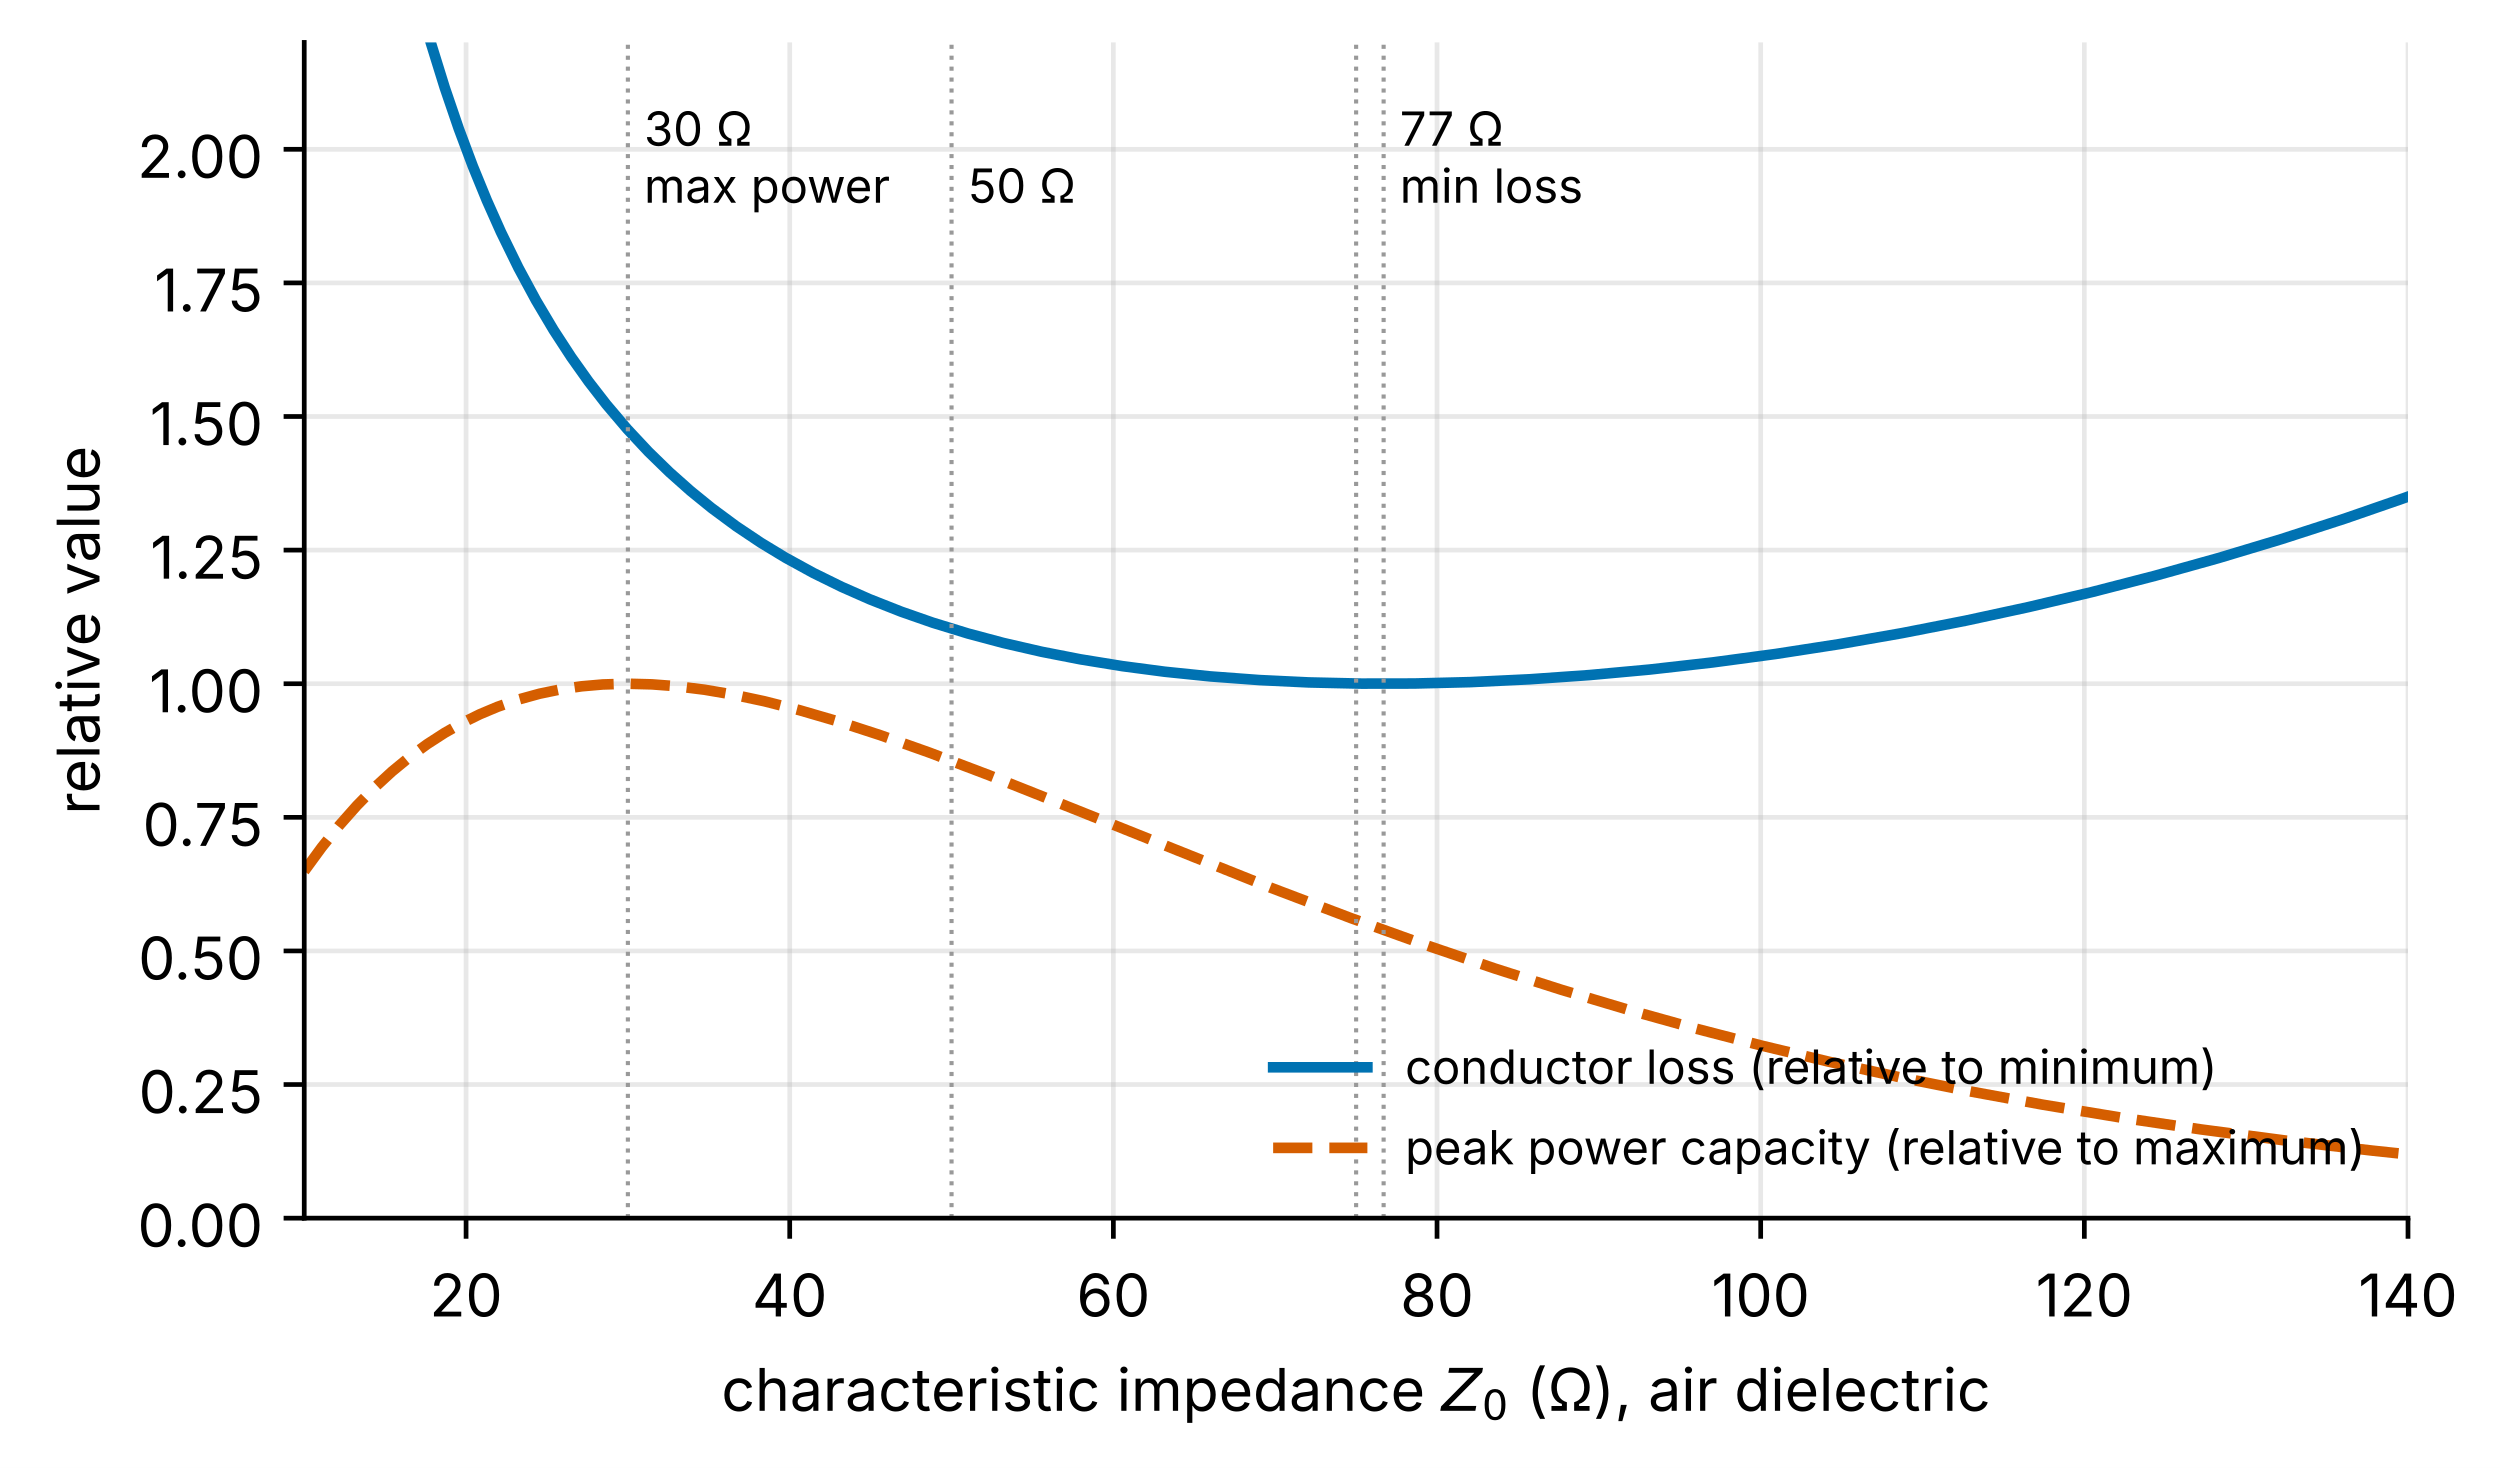
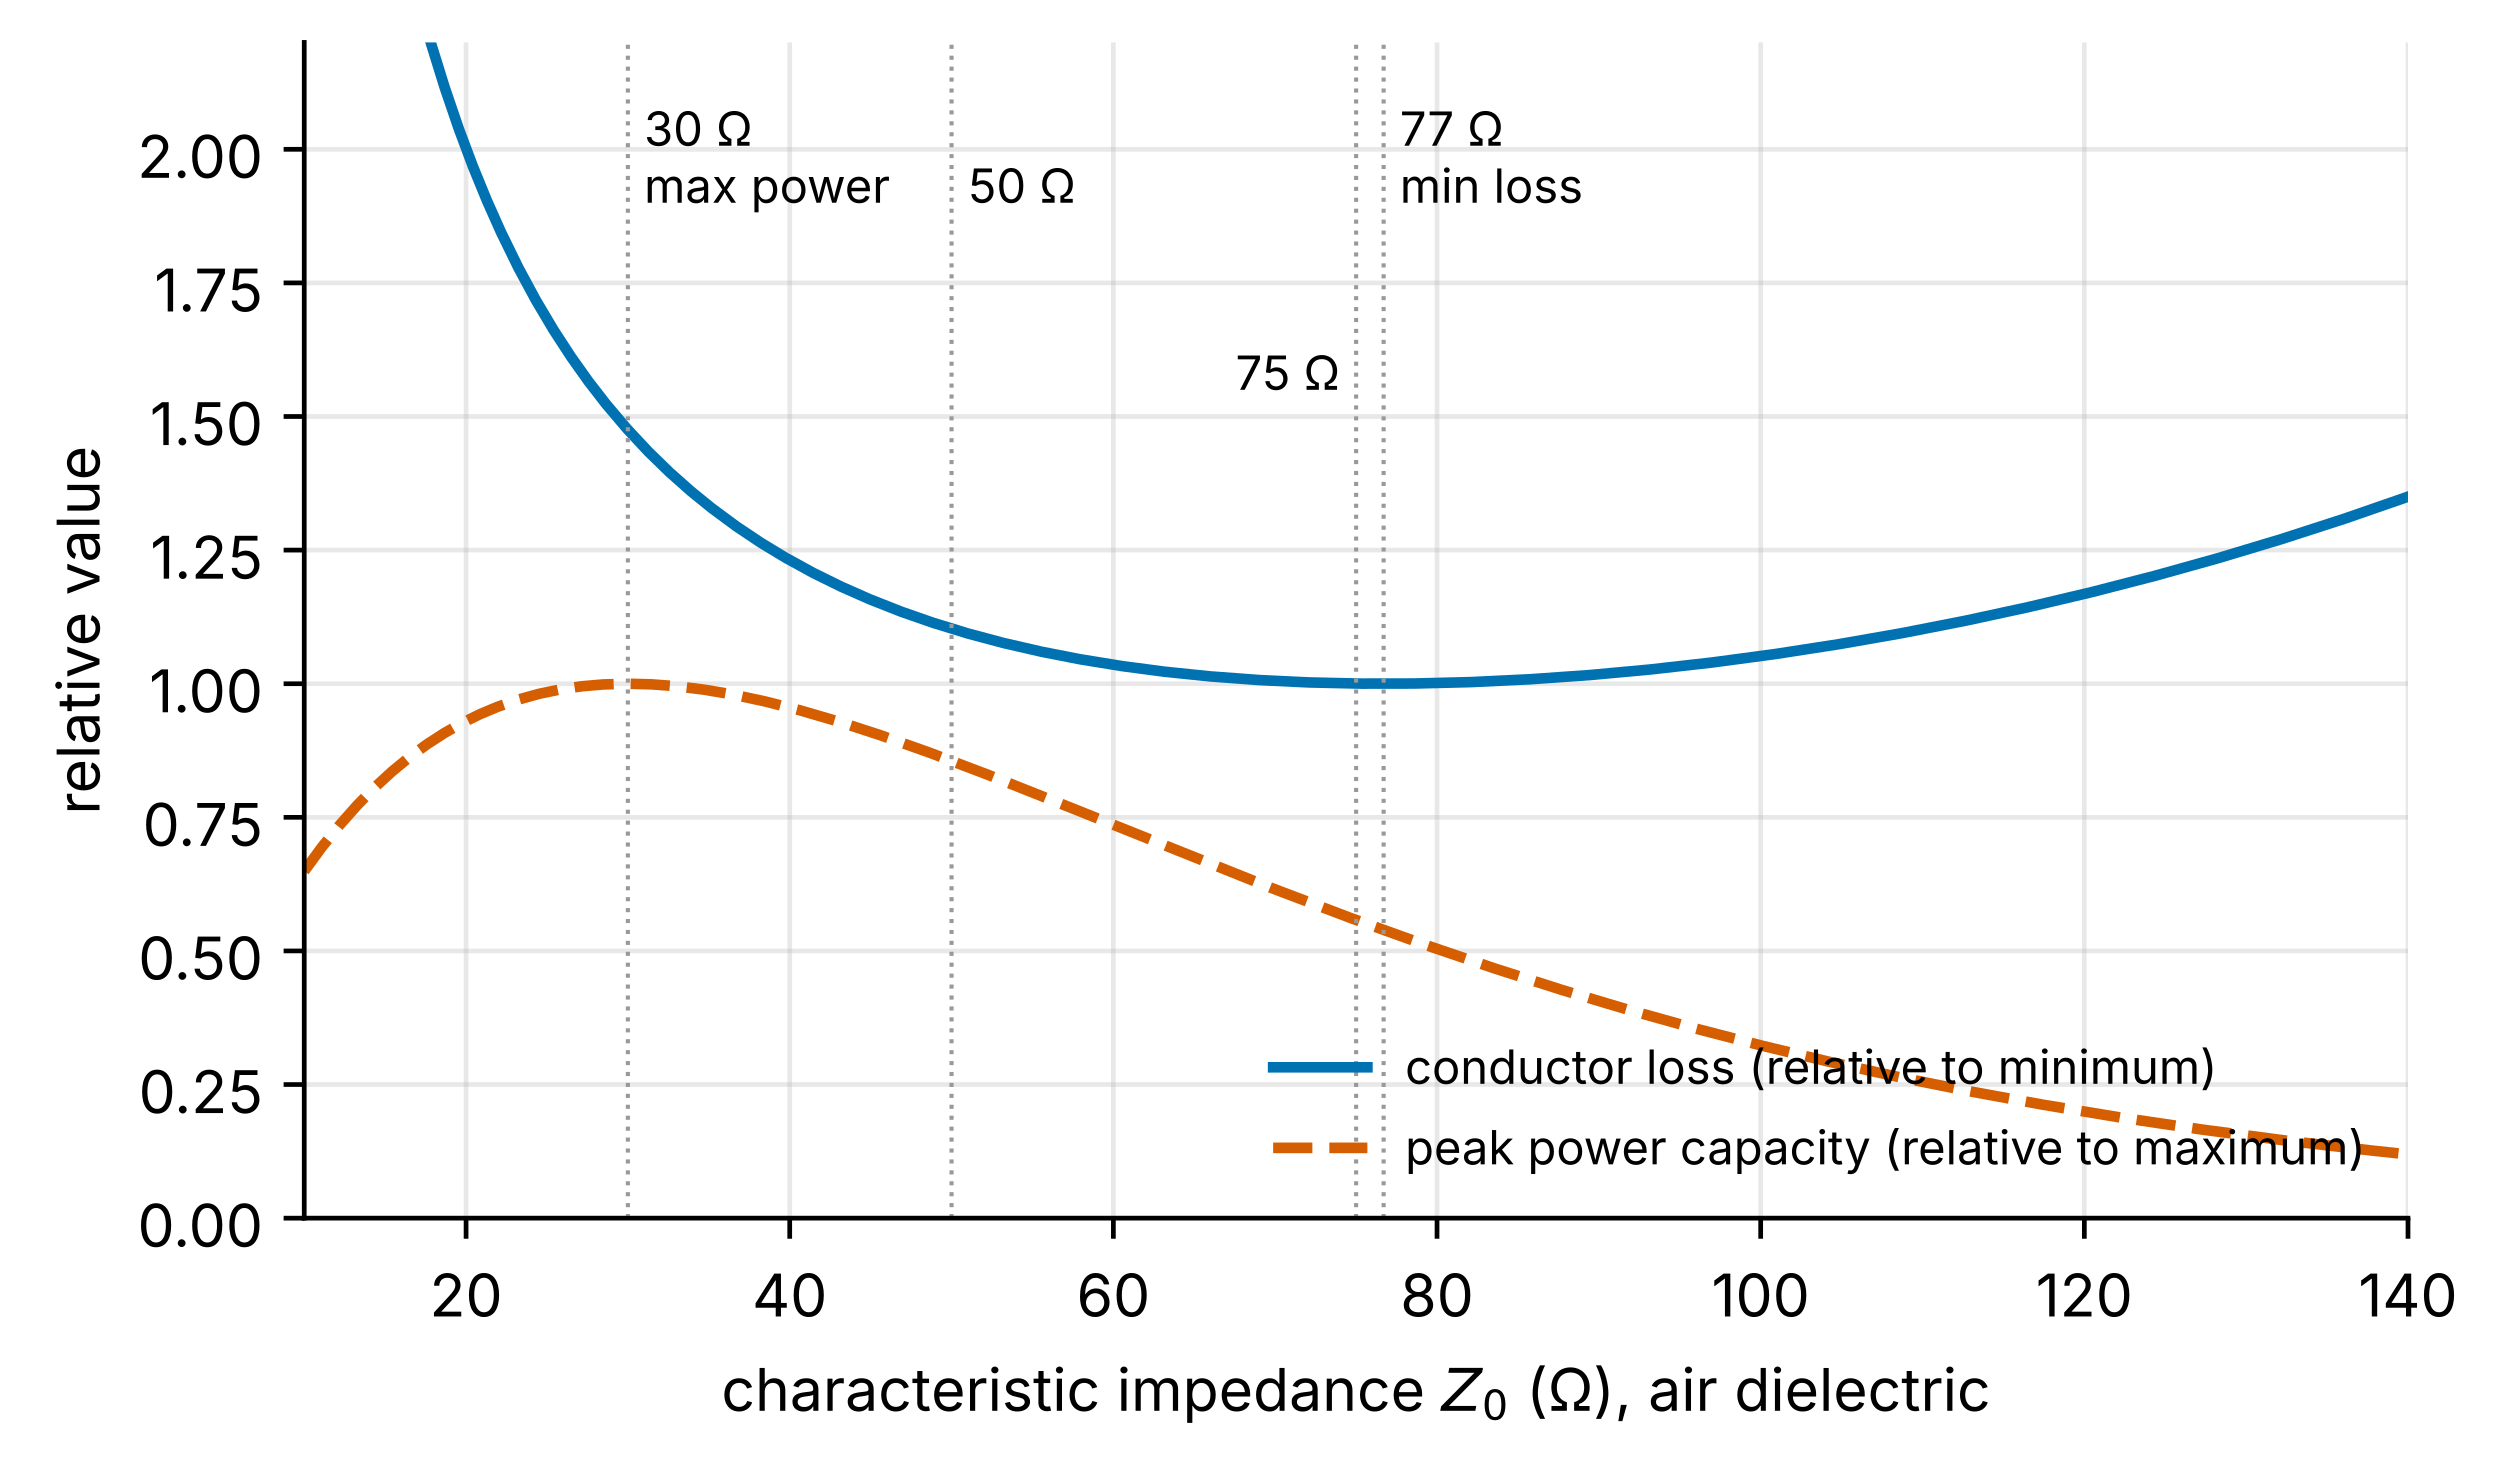
<svg xmlns="http://www.w3.org/2000/svg" xmlns:xlink="http://www.w3.org/1999/xlink" width="424.383pt" height="249.183pt" viewBox="0 0 424.383 249.183" version="1.1">
  <defs>
    <style type="text/css">*{stroke-linejoin: round; stroke-linecap: butt}</style>
  </defs>
  <g id="figure_1">
    <g id="patch_1">
      <path d="M 0 249.183  L 424.383 249.183  L 424.383 0  L 0 0  z " style="fill: #ffffff" />
    </g>
    <g id="axes_1">
      <g id="patch_2">
        <path d="M 51.645 206.784  L 408.765 206.784  L 408.765 7.2  L 51.645 7.2  z " style="fill: #ffffff" />
      </g>
      <g id="matplotlib.axis_1">
        <g id="xtick_1">
          <g id="line2d_1">
            <path d="M 79.116 206.784  L 79.116 7.2  " clip-path="url(#p4801343b6a)" style="fill: none; stroke: #b0b0b0; stroke-opacity: 0.3; stroke-width: 0.8; stroke-linecap: square" />
          </g>
          <g id="line2d_2">
            <defs>
              <path id="m7f80b1f76c" d="M 0 0  L 0 3.5  " style="stroke: #000000; stroke-width: 0.8" />
            </defs>
            <g>
              <use xlink:href="#m7f80b1f76c" x="79.116" y="206.784" style="stroke: #000000; stroke-width: 0.8" />
            </g>
          </g>
          <g id="text_1">
            <g transform="translate(72.91178 223.4715) scale(0.1 -0.1)">
              <defs>
                <path id="Inter-Regular-541" d="M 481 0  L 3447 0  L 3447 522  L 1300 522  L 1300 559  L 2319 1644  C 3141 2519 3369 2916 3369 3419  C 3369 4147 2778 4719 1947 4719  C 1119 4719 494 4159 494 3334  L 1063 3334  C 1063 3859 1400 4203 1931 4203  C 2428 4203 2806 3900 2806 3413  C 2806 2984 2544 2666 2028 2106  L 481 428  L 481 0  z " transform="scale(0.015625)" />
                <path id="Inter-Regular-53f" d="M 2019 -63  C 3059 -63 3656 809 3656 2325  C 3656 3834 3050 4719 2019 4719  C 988 4719 381 3834 381 2325  C 381 806 981 -63 2019 -63  z M 2019 456  C 1338 456 953 1144 953 2325  C 953 3509 1338 4203 2019 4203  C 2700 4203 3084 3513 3084 2325  C 3084 1144 2700 456 2019 456  z " transform="scale(0.015625)" />
              </defs>
              <use xlink:href="#Inter-Regular-541" />
              <use xlink:href="#Inter-Regular-53f" transform="translate(60.98438 0)" />
            </g>
          </g>
        </g>
        <g id="xtick_2">
          <g id="line2d_3">
            <path d="M 134.057 206.784  L 134.057 7.2  " clip-path="url(#p4801343b6a)" style="fill: none; stroke: #b0b0b0; stroke-opacity: 0.3; stroke-width: 0.8; stroke-linecap: square" />
          </g>
          <g id="line2d_4">
            <g>
              <use xlink:href="#m7f80b1f76c" x="134.057" y="206.784" style="stroke: #000000; stroke-width: 0.8" />
            </g>
          </g>
          <g id="text_2">
            <g transform="translate(127.6729 223.4715) scale(0.1 -0.1)">
              <defs>
                <path id="Inter-Regular-544" d="M 375 947  L 2566 947  L 2566 0  L 3134 0  L 3134 947  L 3766 947  L 3766 1469  L 3134 1469  L 3134 4656  L 2413 4656  L 375 1431  L 375 947  z M 2569 1469  L 1009 1469  L 1009 1506  L 2531 3913  L 2569 3913  L 2569 1469  z " transform="scale(0.015625)" />
              </defs>
              <use xlink:href="#Inter-Regular-544" />
              <use xlink:href="#Inter-Regular-53f" transform="translate(64.59375 0)" />
            </g>
          </g>
        </g>
        <g id="xtick_3">
          <g id="line2d_5">
            <path d="M 188.999 206.784  L 188.999 7.2  " clip-path="url(#p4801343b6a)" style="fill: none; stroke: #b0b0b0; stroke-opacity: 0.3; stroke-width: 0.8; stroke-linecap: square" />
          </g>
          <g id="line2d_6">
            <g>
              <use xlink:href="#m7f80b1f76c" x="188.999" y="206.784" style="stroke: #000000; stroke-width: 0.8" />
            </g>
          </g>
          <g id="text_3">
            <g transform="translate(182.7433 223.4715) scale(0.1 -0.1)">
              <defs>
                <path id="Inter-Regular-547" d="M 2019 -63  C 2969 -63 3588 634 3588 1503  C 3588 2403 2925 3044 2128 3044  C 1644 3044 1231 2813 981 2425  L 944 2425  C 944 3544 1375 4194 2091 4194  C 2575 4194 2866 3888 2969 3484  L 3550 3484  C 3438 4216 2872 4719 2091 4719  C 1034 4719 381 3788 381 2150  C 381 434 1241 -63 2019 -63  z M 2019 459  C 1447 459 1028 947 1028 1497  C 1028 2041 1469 2528 2034 2528  C 2597 2528 3013 2072 3013 1503  C 3013 922 2578 459 2019 459  z " transform="scale(0.015625)" />
              </defs>
              <use xlink:href="#Inter-Regular-547" />
              <use xlink:href="#Inter-Regular-53f" transform="translate(62.01562 0)" />
            </g>
          </g>
        </g>
        <g id="xtick_4">
          <g id="line2d_7">
            <path d="M 243.94 206.784  L 243.94 7.2  " clip-path="url(#p4801343b6a)" style="fill: none; stroke: #b0b0b0; stroke-opacity: 0.3; stroke-width: 0.8; stroke-linecap: square" />
          </g>
          <g id="line2d_8">
            <g>
              <use xlink:href="#m7f80b1f76c" x="243.94" y="206.784" style="stroke: #000000; stroke-width: 0.8" />
            </g>
          </g>
          <g id="text_4">
            <g transform="translate(237.6926 223.4715) scale(0.1 -0.1)">
              <defs>
                <path id="Inter-Regular-549" d="M 1978 -63  C 2916 -63 3578 478 3578 1238  C 3578 1825 3175 2325 2669 2419  L 2669 2444  C 3109 2559 3403 2988 3403 3481  C 3403 4191 2794 4719 1978 4719  C 1150 4719 550 4191 550 3481  C 550 2988 838 2559 1291 2444  L 1291 2419  C 769 2325 381 1825 381 1238  C 381 478 1031 -63 1978 -63  z M 1978 453  C 1350 453 966 775 966 1269  C 966 1784 1391 2153 1978 2153  C 2553 2153 2984 1784 2984 1269  C 2984 775 2594 453 1978 453  z M 1978 2650  C 1475 2650 1125 2966 1125 3438  C 1125 3903 1463 4206 1978 4206  C 2484 4206 2828 3903 2828 3438  C 2828 2966 2469 2650 1978 2650  z " transform="scale(0.015625)" />
              </defs>
              <use xlink:href="#Inter-Regular-549" />
              <use xlink:href="#Inter-Regular-53f" transform="translate(61.85938 0)" />
            </g>
          </g>
        </g>
        <g id="xtick_5">
          <g id="line2d_9">
            <path d="M 298.882 206.784  L 298.882 7.2  " clip-path="url(#p4801343b6a)" style="fill: none; stroke: #b0b0b0; stroke-opacity: 0.3; stroke-width: 0.8; stroke-linecap: square" />
          </g>
          <g id="line2d_10">
            <g>
              <use xlink:href="#m7f80b1f76c" x="298.882" y="206.784" style="stroke: #000000; stroke-width: 0.8" />
            </g>
          </g>
          <g id="text_5">
            <g transform="translate(290.5389 223.4715) scale(0.1 -0.1)">
              <defs>
                <path id="Inter-Regular-540" d="M 2041 4656  L 1313 4656  L 300 3909  L 300 3272  L 1425 4106  L 1456 4106  L 1456 0  L 2041 0  L 2041 4656  z " transform="scale(0.015625)" />
              </defs>
              <use xlink:href="#Inter-Regular-540" />
              <use xlink:href="#Inter-Regular-53f" transform="translate(40.67188 0)" />
              <use xlink:href="#Inter-Regular-53f" transform="translate(103.7656 0)" />
            </g>
          </g>
        </g>
        <g id="xtick_6">
          <g id="line2d_11">
            <path d="M 353.823 206.784  L 353.823 7.2  " clip-path="url(#p4801343b6a)" style="fill: none; stroke: #b0b0b0; stroke-opacity: 0.3; stroke-width: 0.8; stroke-linecap: square" />
          </g>
          <g id="line2d_12">
            <g>
              <use xlink:href="#m7f80b1f76c" x="353.823" y="206.784" style="stroke: #000000; stroke-width: 0.8" />
            </g>
          </g>
          <g id="text_6">
            <g transform="translate(345.5859 223.4715) scale(0.1 -0.1)">
              <use xlink:href="#Inter-Regular-540" />
              <use xlink:href="#Inter-Regular-541" transform="translate(40.67188 0)" />
              <use xlink:href="#Inter-Regular-53f" transform="translate(101.6562 0)" />
            </g>
          </g>
        </g>
        <g id="xtick_7">
          <g id="line2d_13">
            <path d="M 408.765 206.784  L 408.765 7.2  " clip-path="url(#p4801343b6a)" style="fill: none; stroke: #b0b0b0; stroke-opacity: 0.3; stroke-width: 0.8; stroke-linecap: square" />
          </g>
          <g id="line2d_14">
            <g>
              <use xlink:href="#m7f80b1f76c" x="408.765" y="206.784" style="stroke: #000000; stroke-width: 0.8" />
            </g>
          </g>
          <g id="text_7">
            <g transform="translate(400.347 223.4715) scale(0.1 -0.1)">
              <use xlink:href="#Inter-Regular-540" />
              <use xlink:href="#Inter-Regular-544" transform="translate(40.67188 0)" />
              <use xlink:href="#Inter-Regular-53f" transform="translate(105.2656 0)" />
            </g>
          </g>
        </g>
        <g id="text_8">
          <g transform="translate(122.4549 239.5711) scale(0.1 -0.1)">
            <defs>
              <path id="Inter-Regular-24b" d="M 1916 -75  C 2600 -75 3156 297 3344 919  L 2806 1072  C 2703 694 2384 428 1916 428  C 1219 428 897 1038 897 1725  C 897 2422 1219 3034 1916 3034  C 2375 3034 2688 2778 2791 2419  L 3331 2572  C 3141 3181 2591 3538 1916 3538  C 966 3538 325 2819 325 1725  C 325 647 966 -75 1916 -75  z " transform="scale(0.015625)" />
              <path id="Inter-Regular-29f" d="M 1056 2094  C 1056 2691 1434 3031 1938 3031  C 2425 3031 2725 2709 2725 2172  L 2725 0  L 3291 0  L 3291 2219  C 3291 3103 2813 3538 2106 3538  C 1650 3538 1284 3353 1056 2888  L 1056 4656  L 494 4656  L 494 0  L 1056 0  L 1056 2094  z " transform="scale(0.015625)" />
              <path id="Inter-Regular-1fc" d="M 1472 -81  C 2063 -81 2391 228 2509 475  L 2547 475  L 2547 0  L 3100 0  L 3100 2303  C 3100 3394 2259 3538 1791 3538  C 1250 3538 650 3344 381 2709  L 922 2531  C 1031 2775 1303 3044 1806 3044  C 2291 3044 2538 2794 2538 2359  L 2538 2341  C 2538 2081 2263 2100 1641 2022  C 994 1941 281 1794 281 994  C 281 306 809 -81 1472 -81  z M 1569 416  C 1150 416 847 603 847 966  C 847 1363 1206 1494 1616 1547  C 1831 1575 2444 1638 2538 1747  L 2538 1263  C 2538 834 2191 416 1569 416  z " transform="scale(0.015625)" />
              <path id="Inter-Regular-356" d="M 494 0  L 1056 0  L 1056 2188  C 1056 2659 1425 3000 1928 3000  C 2078 3000 2231 2975 2266 2969  L 2266 3534  C 2200 3538 2063 3544 1981 3544  C 1566 3544 1203 3309 1075 2956  L 1038 2956  L 1038 3494  L 494 3494  L 494 0  z " transform="scale(0.015625)" />
              <path id="Inter-Regular-37b" d="M 1869 3494  L 1150 3494  L 1150 4325  L 588 4325  L 588 3494  L 63 3494  L 63 3013  L 588 3013  L 588 863  C 588 291 944 -44 1547 -44  C 1691 -44 1850 -22 1966 19  L 1850 494  C 1756 475 1634 456 1563 456  C 1266 456 1150 594 1150 906  L 1150 3013  L 1869 3013  L 1869 3494  z " transform="scale(0.015625)" />
              <path id="Inter-Regular-267" d="M 1963 -75  C 2678 -75 3200 284 3363 813  L 2819 963  C 2688 606 2378 425 1966 425  C 1347 425 922 825 894 1556  L 3419 1556  L 3419 1791  C 3419 3081 2638 3538 1897 3538  C 944 3538 325 2791 325 1719  C 325 644 950 -75 1963 -75  z M 897 2031  C 931 2566 1297 3038 1897 3038  C 2472 3038 2794 2625 2847 2031  L 897 2031  z " transform="scale(0.015625)" />
              <path id="Inter-Regular-2b2" d="M 494 0  L 1056 0  L 1056 3494  L 494 3494  L 494 0  z M 778 4066  C 994 4066 1172 4231 1172 4438  C 1172 4644 994 4809 778 4809  C 566 4809 388 4644 388 4438  C 388 4231 566 4066 778 4066  z " transform="scale(0.015625)" />
              <path id="Inter-Regular-369" d="M 1681 -75  C 2500 -75 3059 372 3059 984  C 3059 1463 2763 1778 2128 1928  L 1600 2053  C 1191 2150 1013 2294 1013 2553  C 1013 2844 1325 3059 1741 3059  C 2191 3059 2388 2816 2484 2566  L 2994 2697  C 2834 3188 2456 3538 1738 3538  C 994 3538 444 3119 444 2519  C 444 2028 747 1716 1381 1566  L 1963 1428  C 2306 1347 2475 1188 2475 947  C 2475 659 2163 419 1675 419  C 1256 419 972 591 872 975  L 338 847  C 463 244 963 -75 1681 -75  z " transform="scale(0.015625)" />
              <path id="Inter-Regular-6eb" transform="scale(0.015625)" />
              <path id="Inter-Regular-300" d="M 494 0  L 1056 0  L 1056 2200  C 1056 2756 1428 3044 1838 3044  C 2231 3044 2522 2784 2522 2397  L 2522 0  L 3084 0  L 3084 2281  C 3084 2722 3372 3044 3844 3044  C 4219 3044 4547 2844 4547 2341  L 4547 0  L 5113 0  L 5113 2356  C 5113 3166 4619 3556 4013 3556  C 3506 3556 3078 3284 2913 2844  C 2788 3275 2481 3556 2022 3556  C 1609 3556 1216 3325 1044 2853  L 1041 3494  L 494 3494  L 494 0  z " transform="scale(0.015625)" />
              <path id="Inter-Regular-34d" d="M 494 -1306  L 1056 -1306  L 1056 541  L 1100 541  C 1216 347 1450 -75 2116 -75  C 2988 -75 3594 625 3594 1738  C 3594 2844 2984 3538 2113 3538  C 1431 3538 1216 3119 1100 2934  L 1038 2934  L 1038 3494  L 494 3494  L 494 -1306  z M 2031 428  C 1397 428 1050 966 1050 1744  C 1050 2516 1388 3034 2031 3034  C 2694 3034 3022 2469 3022 1744  C 3022 1009 2684 428 2031 428  z " transform="scale(0.015625)" />
              <path id="Inter-Regular-256" d="M 1803 -75  C 2469 -75 2703 347 2819 541  L 2881 541  L 2881 0  L 3425 0  L 3425 4656  L 2863 4656  L 2863 2934  L 2819 2934  C 2703 3119 2488 3538 1806 3538  C 934 3538 325 2844 325 1738  C 325 625 931 -75 1803 -75  z M 1888 428  C 1234 428 897 1009 897 1744  C 897 2469 1225 3034 1888 3034  C 2531 3034 2869 2516 2869 1744  C 2869 966 2522 428 1888 428  z " transform="scale(0.015625)" />
              <path id="Inter-Regular-307" d="M 1056 2094  C 1056 2691 1434 3031 1938 3031  C 2425 3031 2725 2709 2725 2172  L 2725 0  L 3288 0  L 3288 2219  C 3288 3103 2813 3538 2106 3538  C 1638 3538 1263 3341 1038 2847  L 1034 3494  L 494 3494  L 494 0  L 1056 0  L 1056 2094  z " transform="scale(0.015625)" />
              <path id="DejaVuSans-Oblique-3d" d="M 838 4666  L 4500 4666  L 4409 4184  L 794 531  L 3769 531  L 3669 0  L -141 0  L -50 481  L 3566 4134  L 738 4134  L 838 4666  z " transform="scale(0.015625)" />
              <path id="DejaVuSans-13" d="M 2034 4250  Q 1547 4250 1301 3770  Q 1056 3291 1056 2328  Q 1056 1369 1301 889  Q 1547 409 2034 409  Q 2525 409 2770 889  Q 3016 1369 3016 2328  Q 3016 3291 2770 3770  Q 2525 4250 2034 4250  z M 2034 4750  Q 2819 4750 3233 4129  Q 3647 3509 3647 2328  Q 3647 1150 3233 529  Q 2819 -91 2034 -91  Q 1250 -91 836 529  Q 422 1150 422 2328  Q 422 3509 836 4129  Q 1250 4750 2034 4750  z " transform="scale(0.015625)" />
              <path id="Inter-Regular-59f" d="M 681 1897  C 681 984 956 31 1488 -872  L 2034 -872  C 1497 238 1253 1069 1253 1897  C 1253 2809 1550 3956 2034 4941  L 1488 4941  C 1019 4169 681 2913 681 1897  z " transform="scale(0.015625)" />
              <path id="Inter-Regular-414" d="M 394 0  L 2069 0  L 2069 938  C 1378 1125 978 1694 978 2538  C 978 3553 1566 4166 2466 4166  C 3359 4166 3950 3553 3950 2538  C 3950 1691 3547 1122 2859 938  L 2859 0  L 4534 0  L 4534 522  L 3400 522  L 3400 753  C 4141 966 4547 1659 4547 2544  C 4547 3822 3684 4719 2463 4719  C 1241 4719 381 3822 381 2544  C 381 1663 781 966 1528 753  L 1528 522  L 394 522  L 394 0  z " transform="scale(0.015625)" />
              <path id="Inter-Regular-5a0" d="M 300 -872  L 847 -872  C 1369 16 1653 969 1653 1897  C 1653 2909 1316 4172 847 4941  L 300 4941  C 784 3956 1081 2809 1081 1897  C 1081 1094 853 269 300 -872  z " transform="scale(0.015625)" />
              <path id="Inter-Regular-5df" d="M 400 -1122  L 831 -1122  L 1319 650  L 675 650  L 400 -1122  z " transform="scale(0.015625)" />
              <path id="Inter-Regular-2e2" d="M 1056 4656  L 494 4656  L 494 0  L 1056 0  L 1056 4656  z " transform="scale(0.015625)" />
            </defs>
            <use xlink:href="#Inter-Regular-24b" transform="translate(0 0.796875)" />
            <use xlink:href="#Inter-Regular-29f" transform="translate(57.12891 0.796875)" />
            <use xlink:href="#Inter-Regular-1fc" transform="translate(116.2598 0.796875)" />
            <use xlink:href="#Inter-Regular-356" transform="translate(172.4121 0.796875)" />
            <use xlink:href="#Inter-Regular-1fc" transform="translate(210.0586 0.796875)" />
            <use xlink:href="#Inter-Regular-24b" transform="translate(266.2109 0.796875)" />
            <use xlink:href="#Inter-Regular-37b" transform="translate(323.3398 0.796875)" />
            <use xlink:href="#Inter-Regular-267" transform="translate(356.0547 0.796875)" />
            <use xlink:href="#Inter-Regular-356" transform="translate(414.3555 0.796875)" />
            <use xlink:href="#Inter-Regular-2b2" transform="translate(452.002 0.796875)" />
            <use xlink:href="#Inter-Regular-369" transform="translate(476.2207 0.796875)" />
            <use xlink:href="#Inter-Regular-37b" transform="translate(529.0039 0.796875)" />
            <use xlink:href="#Inter-Regular-2b2" transform="translate(561.7188 0.796875)" />
            <use xlink:href="#Inter-Regular-24b" transform="translate(585.9375 0.796875)" />
            <use xlink:href="#Inter-Regular-6eb" transform="translate(643.0664 0.796875)" />
            <use xlink:href="#Inter-Regular-2b2" transform="translate(671.1914 0.796875)" />
            <use xlink:href="#Inter-Regular-300" transform="translate(695.4102 0.796875)" />
            <use xlink:href="#Inter-Regular-34d" transform="translate(783.0078 0.796875)" />
            <use xlink:href="#Inter-Regular-267" transform="translate(844.2383 0.796875)" />
            <use xlink:href="#Inter-Regular-256" transform="translate(902.5391 0.796875)" />
            <use xlink:href="#Inter-Regular-1fc" transform="translate(963.7695 0.796875)" />
            <use xlink:href="#Inter-Regular-307" transform="translate(1019.922 0.796875)" />
            <use xlink:href="#Inter-Regular-24b" transform="translate(1079.004 0.796875)" />
            <use xlink:href="#Inter-Regular-267" transform="translate(1136.133 0.796875)" />
            <use xlink:href="#Inter-Regular-6eb" transform="translate(1194.434 0.796875)" />
            <use xlink:href="#DejaVuSans-Oblique-3d" transform="translate(1222.559 0.796875)" />
            <use xlink:href="#DejaVuSans-13" transform="translate(1291.064 -14.20308) scale(0.7)" />
            <use xlink:href="#Inter-Regular-6eb" transform="translate(1338.335 0.796875)" />
            <use xlink:href="#Inter-Regular-59f" transform="translate(1366.46 0.796875)" />
            <use xlink:href="#Inter-Regular-414" transform="translate(1402.935 0.796875)" />
            <use xlink:href="#Inter-Regular-5a0" transform="translate(1479.937 0.796875)" />
            <use xlink:href="#Inter-Regular-5df" transform="translate(1516.411 0.796875)" />
            <use xlink:href="#Inter-Regular-6eb" transform="translate(1545.22 0.796875)" />
            <use xlink:href="#Inter-Regular-1fc" transform="translate(1573.345 0.796875)" />
            <use xlink:href="#Inter-Regular-2b2" transform="translate(1629.497 0.796875)" />
            <use xlink:href="#Inter-Regular-356" transform="translate(1653.716 0.796875)" />
            <use xlink:href="#Inter-Regular-6eb" transform="translate(1691.362 0.796875)" />
            <use xlink:href="#Inter-Regular-256" transform="translate(1719.487 0.796875)" />
            <use xlink:href="#Inter-Regular-2b2" transform="translate(1780.718 0.796875)" />
            <use xlink:href="#Inter-Regular-267" transform="translate(1804.937 0.796875)" />
            <use xlink:href="#Inter-Regular-2e2" transform="translate(1863.237 0.796875)" />
            <use xlink:href="#Inter-Regular-267" transform="translate(1887.456 0.796875)" />
            <use xlink:href="#Inter-Regular-24b" transform="translate(1945.757 0.796875)" />
            <use xlink:href="#Inter-Regular-37b" transform="translate(2002.886 0.796875)" />
            <use xlink:href="#Inter-Regular-356" transform="translate(2035.601 0.796875)" />
            <use xlink:href="#Inter-Regular-2b2" transform="translate(2073.247 0.796875)" />
            <use xlink:href="#Inter-Regular-24b" transform="translate(2097.466 0.796875)" />
          </g>
        </g>
      </g>
      <g id="matplotlib.axis_2">
        <g id="ytick_1">
          <g id="line2d_15">
            <path d="M 51.645 206.784  L 408.765 206.784  " clip-path="url(#p4801343b6a)" style="fill: none; stroke: #b0b0b0; stroke-opacity: 0.3; stroke-width: 0.8; stroke-linecap: square" />
          </g>
          <g id="line2d_16">
            <defs>
              <path id="m507d4dd79a" d="M 0 0  L -3.5 0  " style="stroke: #000000; stroke-width: 0.8" />
            </defs>
            <g>
              <use xlink:href="#m507d4dd79a" x="51.645" y="206.784" style="stroke: #000000; stroke-width: 0.8" />
            </g>
          </g>
          <g id="text_9">
            <g transform="translate(23.3418 211.6277) scale(0.1 -0.1)">
              <defs>
                <path id="Inter-Regular-5e0" d="M 922 -41  C 1156 -41 1344 147 1344 381  C 1344 616 1156 803 922 803  C 688 803 500 616 500 381  C 500 147 688 -41 922 -41  z " transform="scale(0.015625)" />
              </defs>
              <use xlink:href="#Inter-Regular-53f" />
              <use xlink:href="#Inter-Regular-5e0" transform="translate(60.5625 0)" />
              <use xlink:href="#Inter-Regular-53f" transform="translate(86.84375 0)" />
              <use xlink:href="#Inter-Regular-53f" transform="translate(149.9375 0)" />
            </g>
          </g>
        </g>
        <g id="ytick_2">
          <g id="line2d_17">
            <path d="M 51.645 184.104  L 408.765 184.104  " clip-path="url(#p4801343b6a)" style="fill: none; stroke: #b0b0b0; stroke-opacity: 0.3; stroke-width: 0.8; stroke-linecap: square" />
          </g>
          <g id="line2d_18">
            <g>
              <use xlink:href="#m507d4dd79a" x="51.645" y="184.104" style="stroke: #000000; stroke-width: 0.8" />
            </g>
          </g>
          <g id="text_10">
            <g transform="translate(23.5293 188.9478) scale(0.1 -0.1)">
              <defs>
                <path id="Inter-Regular-545" d="M 1956 -63  C 2853 -63 3509 594 3509 1488  C 3509 2388 2881 3047 2028 3047  C 1706 3047 1397 2934 1206 2775  L 1181 2775  L 1341 4134  L 3291 4134  L 3291 4656  L 841 4656  L 566 2350  L 1122 2281  C 1306 2422 1631 2525 1919 2525  C 2503 2525 2928 2078 2928 1478  C 2928 888 2519 459 1956 459  C 1488 459 1106 759 1069 1175  L 494 1175  C 525 463 1138 -63 1956 -63  z " transform="scale(0.015625)" />
              </defs>
              <use xlink:href="#Inter-Regular-53f" />
              <use xlink:href="#Inter-Regular-5e0" transform="translate(60.5625 0)" />
              <use xlink:href="#Inter-Regular-541" transform="translate(89.375 0)" />
              <use xlink:href="#Inter-Regular-545" transform="translate(150.3594 0)" />
            </g>
          </g>
        </g>
        <g id="ytick_3">
          <g id="line2d_19">
            <path d="M 51.645 161.424  L 408.765 161.424  " clip-path="url(#p4801343b6a)" style="fill: none; stroke: #b0b0b0; stroke-opacity: 0.3; stroke-width: 0.8; stroke-linecap: square" />
          </g>
          <g id="line2d_20">
            <g>
              <use xlink:href="#m507d4dd79a" x="51.645" y="161.424" style="stroke: #000000; stroke-width: 0.8" />
            </g>
          </g>
          <g id="text_11">
            <g transform="translate(23.46055 166.2678) scale(0.1 -0.1)">
              <use xlink:href="#Inter-Regular-53f" />
              <use xlink:href="#Inter-Regular-5e0" transform="translate(60.5625 0)" />
              <use xlink:href="#Inter-Regular-545" transform="translate(87.95312 0)" />
              <use xlink:href="#Inter-Regular-53f" transform="translate(148.75 0)" />
            </g>
          </g>
        </g>
        <g id="ytick_4">
          <g id="line2d_21">
            <path d="M 51.645 138.744  L 408.765 138.744  " clip-path="url(#p4801343b6a)" style="fill: none; stroke: #b0b0b0; stroke-opacity: 0.3; stroke-width: 0.8; stroke-linecap: square" />
          </g>
          <g id="line2d_22">
            <g>
              <use xlink:href="#m507d4dd79a" x="51.645" y="138.744" style="stroke: #000000; stroke-width: 0.8" />
            </g>
          </g>
          <g id="text_12">
            <g transform="translate(24.20742 143.5877) scale(0.1 -0.1)">
              <defs>
                <path id="Inter-Regular-548" d="M 625 0  L 1250 0  L 3316 4103  L 3316 4656  L 306 4656  L 306 4134  L 2694 4134  L 2694 4097  L 625 0  z " transform="scale(0.015625)" />
              </defs>
              <use xlink:href="#Inter-Regular-53f" />
              <use xlink:href="#Inter-Regular-5e0" transform="translate(60.5625 0)" />
              <use xlink:href="#Inter-Regular-548" transform="translate(87.95312 0)" />
              <use xlink:href="#Inter-Regular-545" transform="translate(143.5781 0)" />
            </g>
          </g>
        </g>
        <g id="ytick_5">
          <g id="line2d_23">
            <path d="M 51.645 116.064  L 408.765 116.064  " clip-path="url(#p4801343b6a)" style="fill: none; stroke: #b0b0b0; stroke-opacity: 0.3; stroke-width: 0.8; stroke-linecap: square" />
          </g>
          <g id="line2d_24">
            <g>
              <use xlink:href="#m507d4dd79a" x="51.645" y="116.064" style="stroke: #000000; stroke-width: 0.8" />
            </g>
          </g>
          <g id="text_13">
            <g transform="translate(25.33086 120.9077) scale(0.1 -0.1)">
              <use xlink:href="#Inter-Regular-540" />
              <use xlink:href="#Inter-Regular-5e0" transform="translate(40.67188 0)" />
              <use xlink:href="#Inter-Regular-53f" transform="translate(66.95312 0)" />
              <use xlink:href="#Inter-Regular-53f" transform="translate(130.0469 0)" />
            </g>
          </g>
        </g>
        <g id="ytick_6">
          <g id="line2d_25">
            <path d="M 51.645 93.384  L 408.765 93.384  " clip-path="url(#p4801343b6a)" style="fill: none; stroke: #b0b0b0; stroke-opacity: 0.3; stroke-width: 0.8; stroke-linecap: square" />
          </g>
          <g id="line2d_26">
            <g>
              <use xlink:href="#m507d4dd79a" x="51.645" y="93.384" style="stroke: #000000; stroke-width: 0.8" />
            </g>
          </g>
          <g id="text_14">
            <g transform="translate(25.51836 98.22775) scale(0.1 -0.1)">
              <use xlink:href="#Inter-Regular-540" />
              <use xlink:href="#Inter-Regular-5e0" transform="translate(40.67188 0)" />
              <use xlink:href="#Inter-Regular-541" transform="translate(69.48438 0)" />
              <use xlink:href="#Inter-Regular-545" transform="translate(130.4688 0)" />
            </g>
          </g>
        </g>
        <g id="ytick_7">
          <g id="line2d_27">
            <path d="M 51.645 70.704  L 408.765 70.704  " clip-path="url(#p4801343b6a)" style="fill: none; stroke: #b0b0b0; stroke-opacity: 0.3; stroke-width: 0.8; stroke-linecap: square" />
          </g>
          <g id="line2d_28">
            <g>
              <use xlink:href="#m507d4dd79a" x="51.645" y="70.704" style="stroke: #000000; stroke-width: 0.8" />
            </g>
          </g>
          <g id="text_15">
            <g transform="translate(25.44961 75.54775) scale(0.1 -0.1)">
              <use xlink:href="#Inter-Regular-540" />
              <use xlink:href="#Inter-Regular-5e0" transform="translate(40.67188 0)" />
              <use xlink:href="#Inter-Regular-545" transform="translate(68.0625 0)" />
              <use xlink:href="#Inter-Regular-53f" transform="translate(128.8594 0)" />
            </g>
          </g>
        </g>
        <g id="ytick_8">
          <g id="line2d_29">
            <path d="M 51.645 48.024  L 408.765 48.024  " clip-path="url(#p4801343b6a)" style="fill: none; stroke: #b0b0b0; stroke-opacity: 0.3; stroke-width: 0.8; stroke-linecap: square" />
          </g>
          <g id="line2d_30">
            <g>
              <use xlink:href="#m507d4dd79a" x="51.645" y="48.024" style="stroke: #000000; stroke-width: 0.8" />
            </g>
          </g>
          <g id="text_16">
            <g transform="translate(26.19648 52.86775) scale(0.1 -0.1)">
              <use xlink:href="#Inter-Regular-540" />
              <use xlink:href="#Inter-Regular-5e0" transform="translate(40.67188 0)" />
              <use xlink:href="#Inter-Regular-548" transform="translate(68.0625 0)" />
              <use xlink:href="#Inter-Regular-545" transform="translate(123.6875 0)" />
            </g>
          </g>
        </g>
        <g id="ytick_9">
          <g id="line2d_31">
            <path d="M 51.645 25.344  L 408.765 25.344  " clip-path="url(#p4801343b6a)" style="fill: none; stroke: #b0b0b0; stroke-opacity: 0.3; stroke-width: 0.8; stroke-linecap: square" />
          </g>
          <g id="line2d_32">
            <g>
              <use xlink:href="#m507d4dd79a" x="51.645" y="25.344" style="stroke: #000000; stroke-width: 0.8" />
            </g>
          </g>
          <g id="text_17">
            <g transform="translate(23.29961 30.18775) scale(0.1 -0.1)">
              <use xlink:href="#Inter-Regular-541" />
              <use xlink:href="#Inter-Regular-5e0" transform="translate(60.98438 0)" />
              <use xlink:href="#Inter-Regular-53f" transform="translate(87.26562 0)" />
              <use xlink:href="#Inter-Regular-53f" transform="translate(150.3594 0)" />
            </g>
          </g>
        </g>
        <g id="text_18">
          <g transform="translate(16.8875 138.2811) rotate(-90) scale(0.1 -0.1)">
            <defs>
              <path id="Inter-Regular-3d6" d="M 1503 0  L 2094 0  L 3428 3494  L 2813 3494  L 2069 1422  C 1959 1119 1878 813 1800 522  C 1719 813 1638 1119 1528 1422  L 784 3494  L 169 3494  L 1503 0  z " transform="scale(0.015625)" />
              <path id="Inter-Regular-395" d="M 1678 -44  C 2138 -44 2519 144 2747 653  L 2747 0  L 3291 0  L 3291 3494  L 2725 3494  L 2725 1400  C 2725 803 2347 463 1847 463  C 1359 463 1056 784 1056 1322  L 1056 3494  L 494 3494  L 494 1275  C 494 391 972 -44 1678 -44  z " transform="scale(0.015625)" />
            </defs>
            <use xlink:href="#Inter-Regular-356" />
            <use xlink:href="#Inter-Regular-267" transform="translate(35.98438 0)" />
            <use xlink:href="#Inter-Regular-2e2" transform="translate(94.28125 0)" />
            <use xlink:href="#Inter-Regular-1fc" transform="translate(118.5 0)" />
            <use xlink:href="#Inter-Regular-37b" transform="translate(174.6562 0)" />
            <use xlink:href="#Inter-Regular-2b2" transform="translate(207.375 0)" />
            <use xlink:href="#Inter-Regular-3d6" transform="translate(231.5938 0)" />
            <use xlink:href="#Inter-Regular-267" transform="translate(285.8438 0)" />
            <use xlink:href="#Inter-Regular-6eb" transform="translate(344.1406 0)" />
            <use xlink:href="#Inter-Regular-3d6" transform="translate(372.2656 0)" />
            <use xlink:href="#Inter-Regular-1fc" transform="translate(427.9844 0)" />
            <use xlink:href="#Inter-Regular-2e2" transform="translate(484.1406 0)" />
            <use xlink:href="#Inter-Regular-395" transform="translate(508.3594 0)" />
            <use xlink:href="#Inter-Regular-267" transform="translate(567.4844 0)" />
          </g>
        </g>
      </g>
      <g id="line2d_33">
        <path d="M 70.806 -1  L 73.108 7.188  L 75.493 14.872  L 77.877 21.852  L 80.262 28.216  L 82.647 34.04  L 85.032 39.388  L 88.013 45.482  L 90.994 51.003  L 93.975 56.023  L 96.956 60.603  L 99.937 64.795  L 102.918 68.642  L 106.495 72.856  L 110.072 76.681  L 113.649 80.163  L 117.226 83.341  L 120.803 86.248  L 124.977 89.335  L 129.15 92.129  L 133.323 94.663  L 138.093 97.277  L 142.863 99.621  L 147.632 101.727  L 152.998 103.841  L 158.364 105.714  L 164.326 107.543  L 170.287 109.136  L 176.846 110.644  L 183.404 111.924  L 190.558 113.085  L 197.712 114.027  L 205.463 114.824  L 213.81 115.445  L 222.156 115.844  L 231.099 116.045  L 240.042 116.03  L 249.581 115.793  L 259.717 115.307  L 269.852 114.593  L 279.987 113.663  L 290.719 112.451  L 301.45 111.011  L 312.182 109.349  L 322.913 107.468  L 333.645 105.367  L 344.376 103.047  L 355.107 100.505  L 365.839 97.737  L 376.57 94.74  L 387.302 91.508  L 398.033 88.034  L 408.169 84.523  L 408.765 84.31  L 408.765 84.31  " clip-path="url(#p4801343b6a)" style="fill: none; stroke: #0072b2; stroke-width: 1.8; stroke-linecap: square" />
      </g>
      <g id="line2d_34">
        <path d="M 51.645 147.884  L 54.626 143.813  L 57.607 140.104  L 60.588 136.739  L 63.569 133.697  L 66.55 130.959  L 69.531 128.508  L 72.512 126.327  L 75.493 124.4  L 78.474 122.711  L 81.455 121.246  L 84.436 119.992  L 88.013 118.745  L 91.59 117.761  L 95.167 117.02  L 98.744 116.502  L 102.321 116.19  L 106.495 116.064  L 110.668 116.172  L 114.841 116.49  L 119.611 117.084  L 124.381 117.898  L 129.746 119.041  L 135.708 120.555  L 142.266 122.469  L 149.421 124.796  L 157.767 127.756  L 167.903 131.599  L 182.211 137.29  L 215.598 150.648  L 229.311 155.848  L 241.831 160.356  L 253.755 164.41  L 265.082 168.029  L 276.41 171.418  L 287.738 174.576  L 299.065 177.505  L 310.393 180.214  L 322.317 182.835  L 334.241 185.232  L 346.761 187.522  L 359.877 189.689  L 373.589 191.718  L 387.898 193.6  L 402.803 195.331  L 408.765 195.962  L 408.765 195.962  " clip-path="url(#p4801343b6a)" style="fill: none; stroke-dasharray: 6.66,2.88; stroke-dashoffset: 0; stroke: #d55e00; stroke-width: 1.8" />
      </g>
      <g id="line2d_35">
        <path d="M 106.586 206.784  L 106.586 7.2  " clip-path="url(#p4801343b6a)" style="fill: none; stroke-dasharray: 0.7,1.155; stroke-dashoffset: 0; stroke: #999999; stroke-width: 0.7" />
      </g>
      <g id="line2d_36">
        <path d="M 234.875 206.784  L 234.875 7.2  " clip-path="url(#p4801343b6a)" style="fill: none; stroke-dasharray: 0.7,1.155; stroke-dashoffset: 0; stroke: #999999; stroke-width: 0.7" />
      </g>
      <g id="line2d_37">
        <path d="M 161.528 206.784  L 161.528 7.2  " clip-path="url(#p4801343b6a)" style="fill: none; stroke-dasharray: 0.7,1.155; stroke-dashoffset: 0; stroke: #999999; stroke-width: 0.7" />
      </g>
      <g id="line2d_38">
        <path d="M 230.205 206.784  L 230.205 7.2  " clip-path="url(#p4801343b6a)" style="fill: none; stroke-dasharray: 0.7,1.155; stroke-dashoffset: 0; stroke: #999999; stroke-width: 0.7" />
      </g>
      <g id="patch_3">
        <path d="M 51.645 206.784  L 51.645 7.2  " style="fill: none; stroke: #000000; stroke-width: 0.8; stroke-linejoin: miter; stroke-linecap: square" />
      </g>
      <g id="patch_4">
        <path d="M 51.645 206.784  L 408.765 206.784  " style="fill: none; stroke: #000000; stroke-width: 0.8; stroke-linejoin: miter; stroke-linecap: square" />
      </g>
      <g id="text_19">
        <g transform="translate(109.3335 24.73631) scale(0.08 -0.08)">
          <defs>
            <path id="Inter-Regular-543" d="M 1984 -63  C 2897 -63 3572 503 3572 1266  C 3572 1853 3225 2284 2631 2381  L 2631 2419  C 3106 2559 3403 2944 3403 3469  C 3403 4131 2872 4719 2003 4719  C 1184 4719 516 4216 491 3484  L 1063 3484  C 1081 3938 1516 4203 1991 4203  C 2497 4203 2822 3900 2822 3438  C 2822 2956 2447 2644 1903 2644  L 1525 2644  L 1525 2128  L 1903 2128  C 2594 2128 2984 1775 2984 1272  C 2984 788 2559 459 1975 459  C 1444 459 1025 731 991 1175  L 391 1175  C 422 438 1072 -63 1984 -63  z " transform="scale(0.015625)" />
          </defs>
          <use xlink:href="#Inter-Regular-543" />
          <use xlink:href="#Inter-Regular-53f" transform="translate(61.76562 0)" />
          <use xlink:href="#Inter-Regular-6eb" transform="translate(124.8594 0)" />
          <use xlink:href="#Inter-Regular-414" transform="translate(152.9844 0)" />
        </g>
        <g transform="translate(109.3335 34.416) scale(0.08 -0.08)">
          <defs>
            <path id="Inter-Regular-3e3" d="M 203 0  L 853 0  L 1372 784  C 1528 1022 1634 1234 1741 1431  C 1856 1234 1972 1022 2125 784  L 2638 0  L 3291 0  L 2066 1763  L 3234 3494  L 2591 3494  L 2147 2816  C 1984 2569 1878 2344 1766 2134  C 1644 2344 1525 2569 1366 2816  L 931 3494  L 275 3494  L 1431 1794  L 203 0  z " transform="scale(0.015625)" />
            <path id="Inter-Regular-318" d="M 1916 -75  C 2869 -75 3513 647 3513 1725  C 3513 2819 2869 3538 1916 3538  C 966 3538 325 2819 325 1725  C 325 647 966 -75 1916 -75  z M 1916 428  C 1219 428 897 1038 897 1725  C 897 2422 1219 3034 1916 3034  C 2622 3034 2944 2419 2944 1725  C 2944 1038 2622 428 1916 428  z " transform="scale(0.015625)" />
            <path id="Inter-Regular-3da" d="M 1278 0  L 1838 0  L 2291 1581  C 2403 1972 2513 2409 2619 2853  C 2725 2406 2831 1981 2947 1581  L 3400 0  L 3959 0  L 5019 3494  L 4422 3494  L 3997 1969  C 3891 1588 3775 1147 3659 613  C 3550 1153 3438 1597 3338 1969  L 2925 3494  L 2325 3494  L 1906 1969  C 1800 1581 1688 1134 1575 603  C 1459 1159 1341 1603 1241 1969  L 816 3494  L 219 3494  L 1278 0  z " transform="scale(0.015625)" />
          </defs>
          <use xlink:href="#Inter-Regular-300" />
          <use xlink:href="#Inter-Regular-1fc" transform="translate(87.59375 0)" />
          <use xlink:href="#Inter-Regular-3e3" transform="translate(143.75 0)" />
          <use xlink:href="#Inter-Regular-6eb" transform="translate(198.3438 0)" />
          <use xlink:href="#Inter-Regular-34d" transform="translate(226.4688 0)" />
          <use xlink:href="#Inter-Regular-318" transform="translate(287.7031 0)" />
          <use xlink:href="#Inter-Regular-3da" transform="translate(345.8594 0)" />
          <use xlink:href="#Inter-Regular-267" transform="translate(425.8906 0)" />
          <use xlink:href="#Inter-Regular-356" transform="translate(484.1875 0)" />
        </g>
      </g>
      <g id="text_20">
        <g transform="translate(237.622 24.73631) scale(0.08 -0.08)">
          <use xlink:href="#Inter-Regular-548" />
          <use xlink:href="#Inter-Regular-548" transform="translate(58.54688 0)" />
          <use xlink:href="#Inter-Regular-6eb" transform="translate(115.1406 0)" />
          <use xlink:href="#Inter-Regular-414" transform="translate(143.2656 0)" />
        </g>
        <g transform="translate(237.622 34.416) scale(0.08 -0.08)">
          <use xlink:href="#Inter-Regular-300" />
          <use xlink:href="#Inter-Regular-2b2" transform="translate(87.59375 0)" />
          <use xlink:href="#Inter-Regular-307" transform="translate(111.8125 0)" />
          <use xlink:href="#Inter-Regular-6eb" transform="translate(170.8906 0)" />
          <use xlink:href="#Inter-Regular-2e2" transform="translate(199.0156 0)" />
          <use xlink:href="#Inter-Regular-318" transform="translate(223.2344 0)" />
          <use xlink:href="#Inter-Regular-369" transform="translate(283.2031 0)" />
          <use xlink:href="#Inter-Regular-369" transform="translate(335.9844 0)" />
        </g>
      </g>
      <g id="text_21">
        <g transform="translate(164.2751 34.416) scale(0.08 -0.08)">
          <use xlink:href="#Inter-Regular-545" />
          <use xlink:href="#Inter-Regular-53f" transform="translate(60.79688 0)" />
          <use xlink:href="#Inter-Regular-6eb" transform="translate(123.8906 0)" />
          <use xlink:href="#Inter-Regular-414" transform="translate(152.0156 0)" />
        </g>
      </g>
+       <g id="text_22">
+         <g transform="translate(209.7341 66.168) scale(0.08 -0.08)">
+           <use xlink:href="#Inter-Regular-548" />
+           <use xlink:href="#Inter-Regular-545" transform="translate(55.625 0)" />
+           <use xlink:href="#Inter-Regular-6eb" transform="translate(116.4219 0)" />
+           <use xlink:href="#Inter-Regular-414" transform="translate(144.5469 0)" />
+         </g>
+       </g>
      <g id="legend_1">
        <g id="line2d_39">
          <path d="M 216.119 181.175  L 224.119 181.175  L 232.119 181.175  " style="fill: none; stroke: #0072b2; stroke-width: 1.8; stroke-linecap: square" />
        </g>
-         <g id="text_22">
+         <g id="text_23">
          <g transform="translate(238.5187 183.9746) scale(0.08 -0.08)">
            <use xlink:href="#Inter-Regular-24b" />
            <use xlink:href="#Inter-Regular-318" transform="translate(57.125 0)" />
            <use xlink:href="#Inter-Regular-307" transform="translate(117.0938 0)" />
            <use xlink:href="#Inter-Regular-256" transform="translate(176.1719 0)" />
            <use xlink:href="#Inter-Regular-395" transform="translate(237.4062 0)" />
            <use xlink:href="#Inter-Regular-24b" transform="translate(296.5312 0)" />
            <use xlink:href="#Inter-Regular-37b" transform="translate(353.6562 0)" />
            <use xlink:href="#Inter-Regular-318" transform="translate(385.4062 0)" />
            <use xlink:href="#Inter-Regular-356" transform="translate(445.375 0)" />
            <use xlink:href="#Inter-Regular-6eb" transform="translate(483.0156 0)" />
            <use xlink:href="#Inter-Regular-2e2" transform="translate(511.1406 0)" />
            <use xlink:href="#Inter-Regular-318" transform="translate(535.3594 0)" />
            <use xlink:href="#Inter-Regular-369" transform="translate(595.3281 0)" />
            <use xlink:href="#Inter-Regular-369" transform="translate(648.1094 0)" />
            <use xlink:href="#Inter-Regular-6eb" transform="translate(700.8906 0)" />
            <use xlink:href="#Inter-Regular-59f" transform="translate(729.0156 0)" />
            <use xlink:href="#Inter-Regular-356" transform="translate(765.4844 0)" />
            <use xlink:href="#Inter-Regular-267" transform="translate(801.4688 0)" />
            <use xlink:href="#Inter-Regular-2e2" transform="translate(859.7656 0)" />
            <use xlink:href="#Inter-Regular-1fc" transform="translate(883.9844 0)" />
            <use xlink:href="#Inter-Regular-37b" transform="translate(940.1406 0)" />
            <use xlink:href="#Inter-Regular-2b2" transform="translate(972.8594 0)" />
            <use xlink:href="#Inter-Regular-3d6" transform="translate(997.0781 0)" />
            <use xlink:href="#Inter-Regular-267" transform="translate(1051.328 0)" />
            <use xlink:href="#Inter-Regular-6eb" transform="translate(1109.625 0)" />
            <use xlink:href="#Inter-Regular-37b" transform="translate(1137.75 0)" />
            <use xlink:href="#Inter-Regular-318" transform="translate(1169.5 0)" />
            <use xlink:href="#Inter-Regular-6eb" transform="translate(1229.469 0)" />
            <use xlink:href="#Inter-Regular-300" transform="translate(1257.594 0)" />
            <use xlink:href="#Inter-Regular-2b2" transform="translate(1345.188 0)" />
            <use xlink:href="#Inter-Regular-307" transform="translate(1369.406 0)" />
            <use xlink:href="#Inter-Regular-2b2" transform="translate(1428.484 0)" />
            <use xlink:href="#Inter-Regular-300" transform="translate(1452.703 0)" />
            <use xlink:href="#Inter-Regular-395" transform="translate(1540.297 0)" />
            <use xlink:href="#Inter-Regular-300" transform="translate(1599.422 0)" />
            <use xlink:href="#Inter-Regular-5a0" transform="translate(1687.016 0)" />
          </g>
        </g>
        <g id="line2d_40">
          <path d="M 216.119 194.854  L 224.119 194.854  L 232.119 194.854  " style="fill: none; stroke-dasharray: 6.66,2.88; stroke-dashoffset: 0; stroke: #d55e00; stroke-width: 1.8" />
        </g>
-         <g id="text_23">
+         <g id="text_24">
          <g transform="translate(238.5187 197.6543) scale(0.08 -0.08)">
            <defs>
              <path id="Inter-Regular-2d9" d="M 494 0  L 1056 0  L 1056 1288  L 1425 1634  L 2703 0  L 3425 0  L 1853 1994  L 3316 3494  L 2619 3494  L 1125 1953  L 1056 1953  L 1056 4656  L 494 4656  L 494 0  z " transform="scale(0.015625)" />
              <path id="Inter-Regular-3e8" d="M 438 -1266  C 497 -1294 650 -1331 850 -1331  C 1344 -1331 1681 -1078 1894 -522  L 3428 3494  L 2816 3494  L 2066 1422  C 1956 1119 1875 816 1797 525  C 1716 816 1638 1116 1528 1422  L 784 3494  L 169 3494  L 1503 -19  L 1403 -309  C 1231 -809 984 -884 641 -794  L 581 -778  L 438 -1266  z " transform="scale(0.015625)" />
            </defs>
            <use xlink:href="#Inter-Regular-34d" />
            <use xlink:href="#Inter-Regular-267" transform="translate(61.23438 0)" />
            <use xlink:href="#Inter-Regular-1fc" transform="translate(120.5156 0)" />
            <use xlink:href="#Inter-Regular-2d9" transform="translate(176.6719 0)" />
            <use xlink:href="#Inter-Regular-6eb" transform="translate(231.5625 0)" />
            <use xlink:href="#Inter-Regular-34d" transform="translate(259.6875 0)" />
            <use xlink:href="#Inter-Regular-318" transform="translate(320.9219 0)" />
            <use xlink:href="#Inter-Regular-3da" transform="translate(379.0781 0)" />
            <use xlink:href="#Inter-Regular-267" transform="translate(459.1094 0)" />
            <use xlink:href="#Inter-Regular-356" transform="translate(517.4062 0)" />
            <use xlink:href="#Inter-Regular-6eb" transform="translate(555.0469 0)" />
            <use xlink:href="#Inter-Regular-24b" transform="translate(583.1719 0)" />
            <use xlink:href="#Inter-Regular-1fc" transform="translate(641.2812 0)" />
            <use xlink:href="#Inter-Regular-34d" transform="translate(697.4375 0)" />
            <use xlink:href="#Inter-Regular-1fc" transform="translate(759.6562 0)" />
            <use xlink:href="#Inter-Regular-24b" transform="translate(815.8125 0)" />
            <use xlink:href="#Inter-Regular-2b2" transform="translate(872.9375 0)" />
            <use xlink:href="#Inter-Regular-37b" transform="translate(897.1562 0)" />
            <use xlink:href="#Inter-Regular-3e8" transform="translate(931.8281 0)" />
            <use xlink:href="#Inter-Regular-6eb" transform="translate(988.0312 0)" />
            <use xlink:href="#Inter-Regular-59f" transform="translate(1016.156 0)" />
            <use xlink:href="#Inter-Regular-356" transform="translate(1052.625 0)" />
            <use xlink:href="#Inter-Regular-267" transform="translate(1088.609 0)" />
            <use xlink:href="#Inter-Regular-2e2" transform="translate(1146.906 0)" />
            <use xlink:href="#Inter-Regular-1fc" transform="translate(1171.125 0)" />
            <use xlink:href="#Inter-Regular-37b" transform="translate(1227.281 0)" />
            <use xlink:href="#Inter-Regular-2b2" transform="translate(1260 0)" />
            <use xlink:href="#Inter-Regular-3d6" transform="translate(1284.219 0)" />
            <use xlink:href="#Inter-Regular-267" transform="translate(1338.469 0)" />
            <use xlink:href="#Inter-Regular-6eb" transform="translate(1396.766 0)" />
            <use xlink:href="#Inter-Regular-37b" transform="translate(1424.891 0)" />
            <use xlink:href="#Inter-Regular-318" transform="translate(1456.641 0)" />
            <use xlink:href="#Inter-Regular-6eb" transform="translate(1516.609 0)" />
            <use xlink:href="#Inter-Regular-300" transform="translate(1544.734 0)" />
            <use xlink:href="#Inter-Regular-1fc" transform="translate(1632.328 0)" />
            <use xlink:href="#Inter-Regular-3e3" transform="translate(1688.484 0)" />
            <use xlink:href="#Inter-Regular-2b2" transform="translate(1743.078 0)" />
            <use xlink:href="#Inter-Regular-300" transform="translate(1767.297 0)" />
            <use xlink:href="#Inter-Regular-395" transform="translate(1854.891 0)" />
            <use xlink:href="#Inter-Regular-300" transform="translate(1914.016 0)" />
            <use xlink:href="#Inter-Regular-5a0" transform="translate(2001.609 0)" />
          </g>
        </g>
      </g>
    </g>
  </g>
  <defs>
    <clipPath id="p4801343b6a">
      <rect x="51.645" y="7.2" width="357.12" height="199.584" />
    </clipPath>
  </defs>
</svg>
